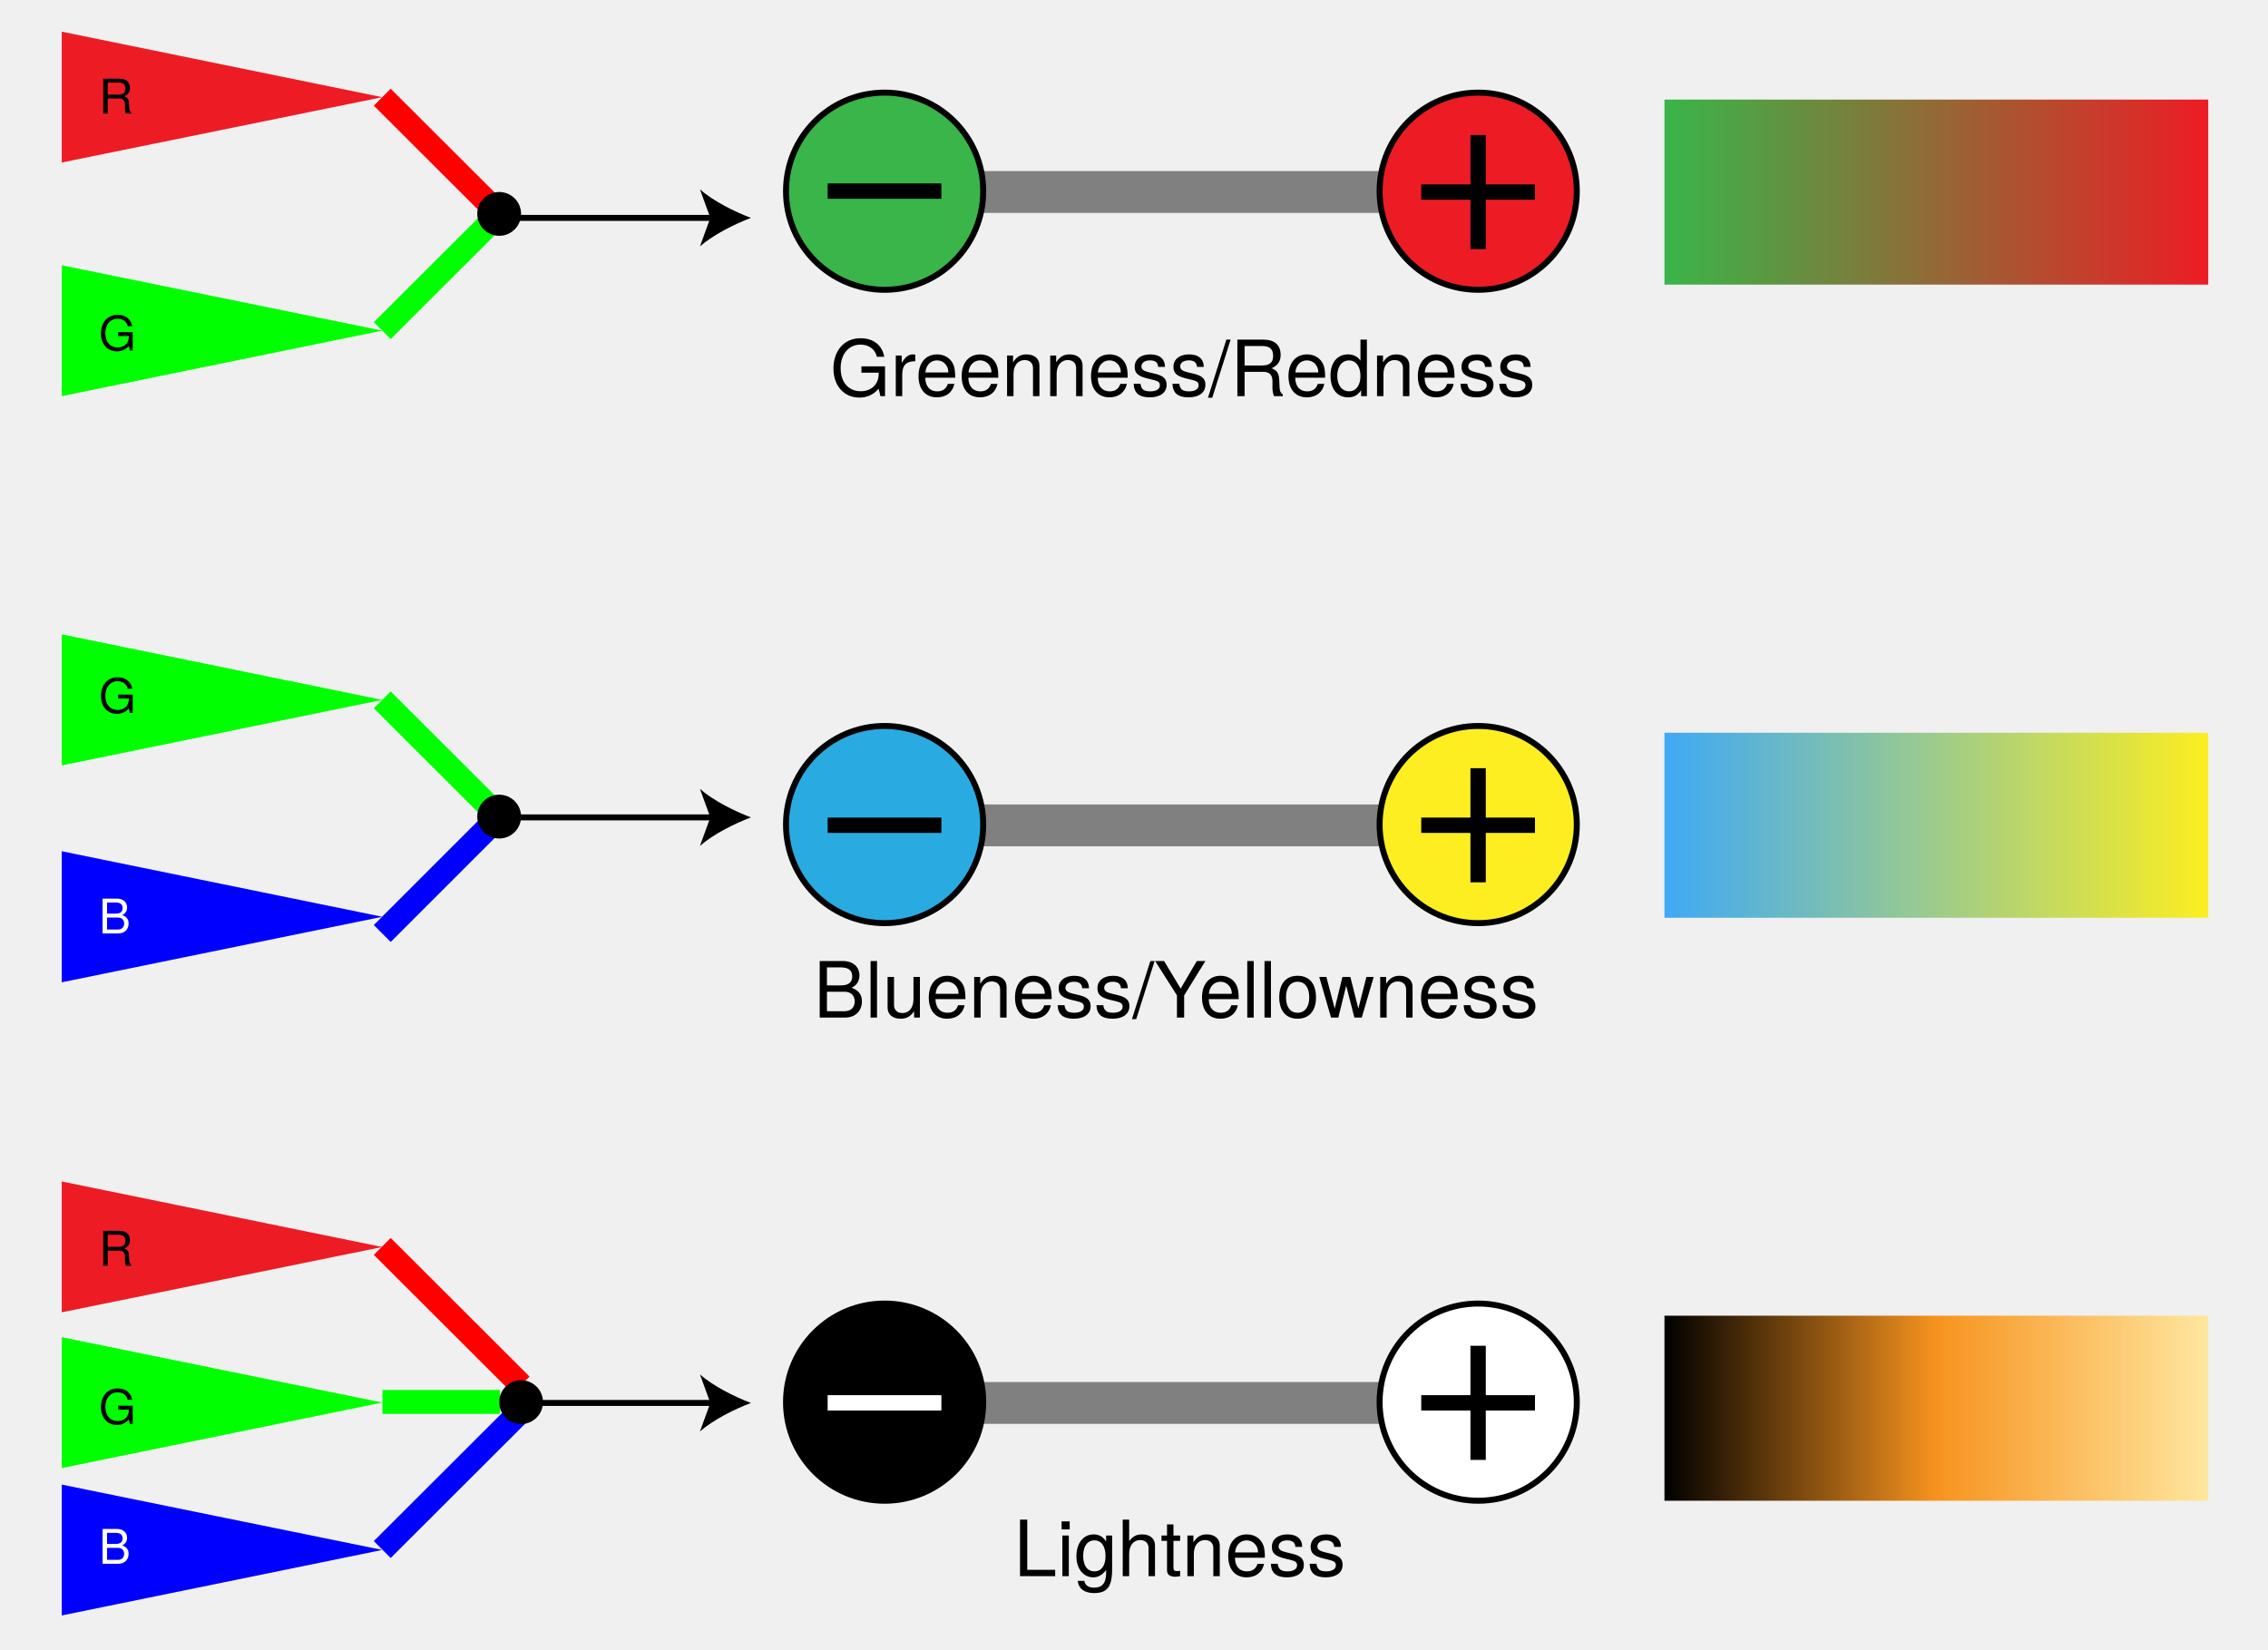
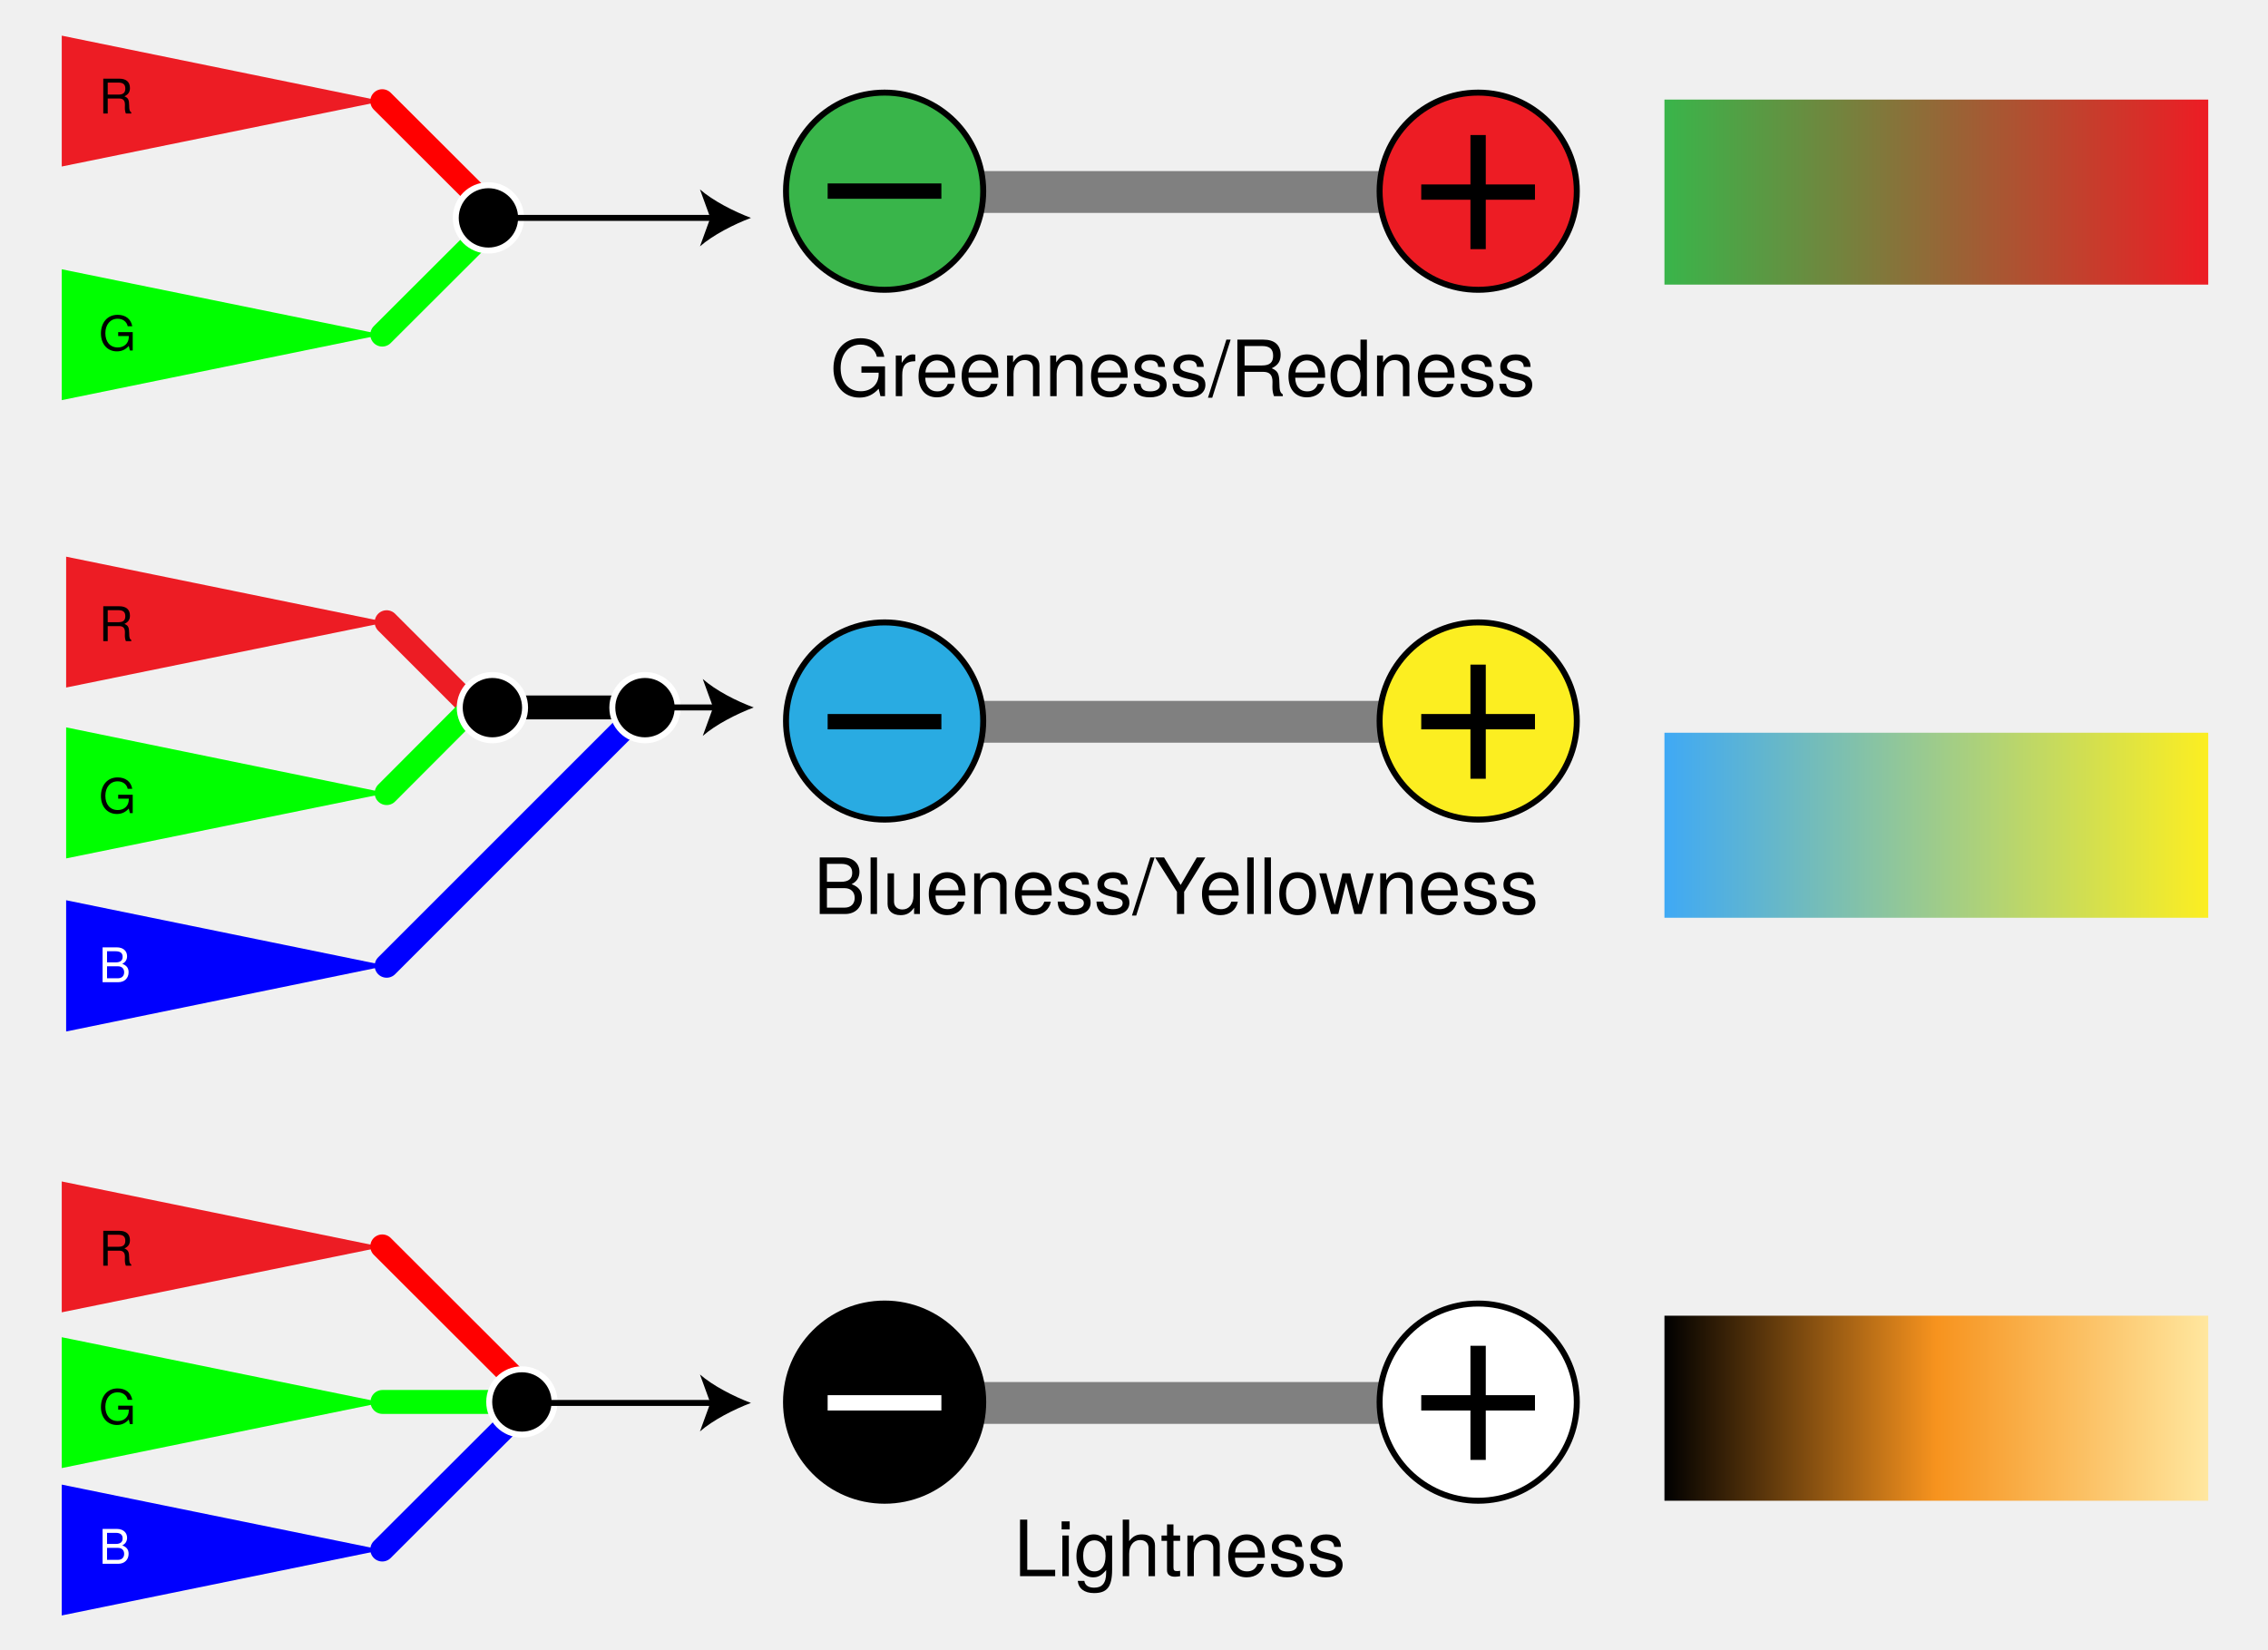
<svg xmlns="http://www.w3.org/2000/svg" version="1.1" id="Layer_1" x="0px" y="0px" viewBox="0 0 1138.6 828" style="enable-background:new 0 0 1138.6 828;" xml:space="preserve">
  <style type="text/css">
- 	.st0{fill:none;stroke:#0000FF;stroke-width:12;stroke-miterlimit:10;}
- 	.st1{fill:none;stroke:#808080;stroke-width:21;stroke-miterlimit:10;}
- 	.st2{fill:#ED1C24;}
- 	.st3{fill:#00FF00;}
- 	.st4{fill:#0000FF;}
- 	.st5{fill:none;stroke:#00FF00;stroke-width:12;stroke-miterlimit:10;}
- 	.st6{fill:none;stroke:#FF0000;stroke-width:12;stroke-miterlimit:10;}
+ 	.st0{fill:none;stroke:#0000FF;stroke-width:12;stroke-linecap:round;stroke-miterlimit:10;}
+ 	.st1{fill:#ED1C24;}
+ 	.st2{fill:#00FF00;}
+ 	.st3{fill:#0000FF;}
+ 	.st4{fill:none;stroke:#FF0000;stroke-width:12;stroke-linecap:round;stroke-miterlimit:10;}
+ 	.st5{fill:none;stroke:#00FF00;stroke-width:12;stroke-linecap:round;stroke-miterlimit:10;}
+ 	.st6{stroke:#FFFFFF;stroke-width:3;stroke-miterlimit:10;}
	.st7{fill:none;stroke:#000000;stroke-width:3;stroke-miterlimit:10;}
- 	.st8{fill:#29ABE2;stroke:#000000;stroke-width:3;stroke-miterlimit:10;}
- 	.st9{fill:#FCEE21;stroke:#000000;stroke-width:3;stroke-miterlimit:10;}
- 	.st10{fill:#39B54A;stroke:#000000;stroke-width:3;stroke-miterlimit:10;}
- 	.st11{fill:#ED1C24;stroke:#000000;stroke-width:3;stroke-miterlimit:10;}
+ 	.st8{font-family:'HelveticaNeue';}
+ 	.st9{font-size:24px;}
+ 	.st10{fill:#FFFFFF;}
+ 	.st11{fill:none;stroke:#808080;stroke-width:21;stroke-miterlimit:10;}
	.st12{stroke:#000000;stroke-width:3;stroke-miterlimit:10;}
	.st13{fill:#FFFFFF;stroke:#000000;stroke-width:3;stroke-miterlimit:10;}
- 	.st14{fill:#FFFFFF;}
- 	.st15{font-family:'HelveticaNeue';}
- 	.st16{font-size:24px;}
- 	.st17{font-size:38.936px;}
- 	.st18{fill:url(#SVGID_1_);}
- 	.st19{fill:url(#SVGID_2_);}
- 	.st20{fill:url(#SVGID_3_);}
+ 	.st14{font-size:38.936px;}
+ 	.st15{fill:url(#SVGID_1_);}
+ 	.st16{fill:#29ABE2;stroke:#000000;stroke-width:3;stroke-miterlimit:10;}
+ 	.st17{fill:#FCEE21;stroke:#000000;stroke-width:3;stroke-miterlimit:10;}
+ 	.st18{fill:url(#SVGID_2_);}
+ 	.st19{fill:#39B54A;stroke:#000000;stroke-width:3;stroke-miterlimit:10;}
+ 	.st20{fill:#ED1C24;stroke:#000000;stroke-width:3;stroke-miterlimit:10;}
+ 	.st21{fill:url(#SVGID_3_);}
+ 	.st22{fill:none;stroke:#000000;stroke-width:12;stroke-linecap:round;stroke-miterlimit:10;}
+ 	.st23{fill:none;stroke:#ED1C24;stroke-width:12;stroke-linecap:round;stroke-miterlimit:10;}
</style>
  <line class="st0" x1="191.9" y1="778" x2="261.6" y2="708.4" />
-   <line class="st1" x1="444" y1="414.4" x2="742" y2="414.4" />
-   <line class="st1" x1="444" y1="96.4" x2="742" y2="96.4" />
  <g>
-     <polygon class="st2" points="31,593.2 31,658.9 191.9,626.1  " />
-     <polygon class="st3" points="31,671.4 31,737.1 191.9,704.2  " />
-     <polygon class="st4" points="31,745.4 31,811.1 191.9,778.2  " />
+     <polygon class="st1" points="31,593.2 31,658.9 191.9,626.1  " />
+     <polygon class="st2" points="31,671.4 31,737.1 191.9,704.2  " />
+     <polygon class="st3" points="31,745.4 31,811.1 191.9,778.2  " />
  </g>
  <g>
-     <polygon class="st3" points="31,318.5 31,384.3 191.9,351.4  " />
-     <polygon class="st4" points="31,427.4 31,493.2 191.9,460.3  " />
-     <line class="st5" x1="191.9" y1="351.4" x2="250.6" y2="410" />
-     <line class="st0" x1="191.9" y1="468.7" x2="250.6" y2="410" />
-     <circle cx="250.6" cy="410" r="11" />
-   </g>
-   <g>
-     <polygon class="st2" points="31,15.9 31,81.6 191.9,48.8  " />
-     <polygon class="st3" points="31,133.2 31,198.9 191.9,166  " />
-     <line class="st6" x1="191.9" y1="48.8" x2="250.6" y2="107.4" />
-     <line class="st5" x1="191.9" y1="166" x2="250.6" y2="107.4" />
-     <circle cx="250.6" cy="107.4" r="11" />
+     <polygon class="st1" points="31,17.9 31,83.6 191.9,50.8  " />
+     <polygon class="st2" points="31,135.2 31,200.9 191.9,168  " />
+     <line class="st4" x1="191.9" y1="50.8" x2="250.6" y2="109.4" />
+     <line class="st5" x1="191.9" y1="168" x2="250.6" y2="109.4" />
+     <circle class="st6" cx="245.2" cy="109.4" r="16.4" />
  </g>
  <g>
    <g>
      <line class="st7" x1="251" y1="109.4" x2="359" y2="109.4" />
      <g>
        <path d="M377,109.4c-8.5,3.2-19.1,8.6-25.6,14.3l5.2-14.3l-5.2-14.3C357.9,100.8,368.5,106.2,377,109.4z" />
      </g>
    </g>
  </g>
+   <line class="st4" x1="191.9" y1="625.8" x2="261.6" y2="695.4" />
+   <line class="st5" x1="192" y1="703.9" x2="251" y2="703.9" />
+   <text transform="matrix(1 0 0 1 49.6118 56.9973)" class="st8 st9">R</text>
+   <text transform="matrix(1 0 0 1 49.6117 635.48)" class="st8 st9">R</text>
+   <text transform="matrix(1 0 0 1 49.6116 175.9856)" class="st8 st9">G</text>
+   <text transform="matrix(1 0 0 1 49.6118 715.0273)" class="st8 st9">G</text>
+   <text transform="matrix(1 0 0 1 49.6117 785.1517)" class="st10 st8 st9">B</text>
  <g>
+     <line class="st11" x1="444" y1="704.4" x2="742" y2="704.4" />
+     <circle class="st12" cx="444.1" cy="704" r="49.5" />
+     <circle class="st13" cx="742.1" cy="704" r="49.5" />
    <g>
-       <line class="st7" x1="251" y1="410.4" x2="359" y2="410.4" />
-       <g>
-         <path d="M377,410.4c-8.5,3.2-19.1,8.6-25.6,14.3l5.2-14.3l-5.2-14.3C357.9,401.8,368.5,407.2,377,410.4z" />
-       </g>
+       <path d="M770.6,700.5v7.7h-24.7V733h-7.7v-24.8h-24.7v-7.7h24.7v-24.8h7.7v24.8H770.6z" />
    </g>
+     <g>
+       <path class="st10" d="M440.2,708.2h-24.7v-7.7h24.7h7.7h24.7v7.7h-24.7" />
+     </g>
+     <text transform="matrix(1 0 0 1 508.9763 791.3834)" class="st8 st14">Lightness</text>
  </g>
-   <circle class="st8" cx="444.1" cy="414" r="49.5" />
-   <circle class="st9" cx="742.1" cy="414" r="49.5" />
-   <circle class="st10" cx="444.1" cy="96" r="49.5" />
-   <circle class="st11" cx="742.1" cy="96" r="49.5" />
+   <linearGradient id="SVGID_1_" gradientUnits="userSpaceOnUse" x1="835.6" y1="120.95" x2="1108.6" y2="120.95" gradientTransform="matrix(1 0 0 -1 0 828)">
+     <stop offset="0" style="stop-color:#000000" />
+     <stop offset="0.5" style="stop-color:#F7931E" />
+     <stop offset="1" style="stop-color:#FFE79F" />
+   </linearGradient>
+   <rect x="835.6" y="660.6" class="st15" width="273" height="92.9" />
  <g>
-     <path d="M770.6,92.6v7.7h-24.7v24.8h-7.7v-24.8h-24.7v-7.7h24.7V67.8h7.7v24.8H770.6z" />
+     <line class="st11" x1="444" y1="362.4" x2="742" y2="362.4" />
+     <circle class="st16" cx="444.1" cy="362" r="49.5" />
+     <circle class="st17" cx="742.1" cy="362" r="49.5" />
+     <g>
+       <path d="M770.6,358.5v7.7h-24.7V391h-7.7v-24.8h-24.7v-7.7h24.7v-24.8h7.7v24.8H770.6z" />
+     </g>
+     <g>
+       <path d="M440.2,366.2h-24.7v-7.7h24.7h7.7h24.7v7.7h-24.7" />
+     </g>
+     <text transform="matrix(1 0 0 1 408.4441 458.9043)" class="st8 st14">Blueness/Yellowness</text>
  </g>
+   <linearGradient id="SVGID_2_" gradientUnits="userSpaceOnUse" x1="835.6" y1="413.65" x2="1108.6" y2="413.65" gradientTransform="matrix(1 0 0 -1 0 828)">
+     <stop offset="0" style="stop-color:#3FA9F5" />
+     <stop offset="1" style="stop-color:#FCEE21" />
+   </linearGradient>
+   <rect x="835.6" y="367.9" class="st18" width="273" height="92.9" />
  <g>
-     <path d="M770.6,410.5v7.7h-24.7V443h-7.7v-24.8h-24.7v-7.7h24.7v-24.8h7.7v24.8H770.6z" />
+     <line class="st11" x1="444" y1="96.4" x2="742" y2="96.4" />
+     <circle class="st19" cx="444.1" cy="96" r="49.5" />
+     <circle class="st20" cx="742.1" cy="96" r="49.5" />
+     <g>
+       <path d="M770.6,92.6v7.7h-24.7v24.8h-7.7v-24.8h-24.7v-7.7h24.7V67.8h7.7v24.8C745.9,92.6,770.6,92.6,770.6,92.6z" />
+     </g>
+     <g>
+       <path d="M440.2,99.8h-24.7v-7.7h24.7h7.7h24.7v7.7h-24.7" />
+     </g>
+     <text transform="matrix(1 0 0 1 416.698 198.9194)" class="st8 st14">Greenness/Redness</text>
  </g>
-   <g>
-     <path d="M440.2,99.8h-24.7v-7.7h24.7h7.7h24.7v7.7h-24.7" />
-   </g>
-   <g>
-     <path d="M440.2,418.2h-24.7v-7.7h24.7h7.7h24.7v7.7h-24.7" />
-   </g>
-   <line class="st6" x1="191.9" y1="625.8" x2="261.6" y2="695.4" />
-   <line class="st5" x1="192" y1="703.9" x2="251" y2="703.9" />
+   <linearGradient id="SVGID_3_" gradientUnits="userSpaceOnUse" x1="835.6" y1="731.55" x2="1108.6" y2="731.55" gradientTransform="matrix(1 0 0 -1 0 828)">
+     <stop offset="0" style="stop-color:#39B54A" />
+     <stop offset="1" style="stop-color:#ED1C24" />
+   </linearGradient>
+   <rect x="835.6" y="50" class="st21" width="273" height="92.9" />
+   <circle class="st6" cx="262" cy="703.9" r="16.4" />
  <g>
    <g>
      <line class="st7" x1="262" y1="704.4" x2="359" y2="704.4" />
      <g>
        <path d="M377,704.4c-8.5,3.2-19.1,8.6-25.6,14.3l5.2-14.3l-5.2-14.3C357.9,695.8,368.5,701.2,377,704.4z" />
      </g>
    </g>
  </g>
-   <circle cx="261.6" cy="704" r="11" />
-   <line class="st1" x1="444" y1="704.4" x2="742" y2="704.4" />
-   <circle class="st12" cx="444.1" cy="704" r="49.5" />
-   <circle class="st13" cx="742.1" cy="704" r="49.5" />
  <g>
-     <path d="M770.6,700.5v7.7h-24.7V733h-7.7v-24.8h-24.7v-7.7h24.7v-24.8h7.7v24.8H770.6z" />
+     <g>
+       <polygon class="st2" points="33.2,365.2 33.2,431 194.1,398.2   " />
+       <polygon class="st3" points="33.2,452 33.2,517.9 194.1,484.9   " />
+       <polygon class="st1" points="33.2,279.5 33.2,345.2 194.1,312.4   " />
+       <line class="st22" x1="246.2" y1="355.2" x2="317.3" y2="355.2" />
+       <line class="st23" x1="194.1" y1="312.4" x2="236.8" y2="355.1" />
+       <line class="st5" x1="194.1" y1="398.2" x2="236.9" y2="355.3" />
+       <circle class="st6" cx="247.2" cy="355.3" r="16.4" />
+       <line class="st0" x1="194.1" y1="484.9" x2="324.6" y2="354.4" />
+       <circle class="st6" cx="323.8" cy="355.3" r="16.4" />
+     </g>
+     <g>
+       <g>
+         <line class="st7" x1="317.3" y1="355.2" x2="360.4" y2="355.2" />
+         <g>
+           <path d="M378.4,355.2c-8.5,3.2-19.1,8.6-25.6,14.3l5.2-14.3l-5.2-14.3C359.3,346.7,369.9,352.1,378.4,355.2z" />
+         </g>
+       </g>
+     </g>
+     <text transform="matrix(1 0 0 1 49.6115 321.8951)" class="st8 st9">R</text>
+     <text transform="matrix(1 0 0 1 49.6116 408.2502)" class="st8 st9">G</text>
+     <text transform="matrix(1 0 0 1 49.6116 493.1496)" class="st10 st8 st9">B</text>
  </g>
-   <g>
-     <path class="st14" d="M440.2,708.2h-24.7v-7.7h24.7h7.7h24.7v7.7h-24.7" />
-   </g>
-   <text transform="matrix(1 0 0 1 49.6118 56.9973)" class="st15 st16">R</text>
-   <text transform="matrix(1 0 0 1 49.6117 635.48)" class="st15 st16">R</text>
-   <text transform="matrix(1 0 0 1 49.6116 175.9856)" class="st15 st16">G</text>
-   <text transform="matrix(1 0 0 1 49.612 357.9822)" class="st15 st16">G</text>
-   <text transform="matrix(1 0 0 1 49.6118 715.0273)" class="st15 st16">G</text>
-   <text transform="matrix(1 0 0 1 49.6119 468.6765)" class="st14 st15 st16">B</text>
-   <text transform="matrix(1 0 0 1 49.6117 785.1517)" class="st14 st15 st16">B</text>
-   <text transform="matrix(1 0 0 1 416.698 198.9194)" class="st15 st17">Greenness/Redness</text>
-   <text transform="matrix(1 0 0 1 408.4441 510.9084)" class="st15 st17">Blueness/Yellowness</text>
-   <text transform="matrix(1 0 0 1 508.9763 791.3834)" class="st15 st17">Lightness</text>
-   <linearGradient id="SVGID_1_" gradientUnits="userSpaceOnUse" x1="835.573" y1="707.031" x2="1108.559" y2="707.031">
-     <stop offset="0" style="stop-color:#000000" />
-     <stop offset="0.5" style="stop-color:#F7931E" />
-     <stop offset="1" style="stop-color:#FFE79F" />
-   </linearGradient>
-   <rect x="835.6" y="660.6" class="st18" width="273" height="92.9" />
-   <linearGradient id="SVGID_2_" gradientUnits="userSpaceOnUse" x1="835.573" y1="414.385" x2="1108.559" y2="414.385">
-     <stop offset="0" style="stop-color:#3FA9F5" />
-     <stop offset="1" style="stop-color:#FCEE21" />
-   </linearGradient>
-   <rect x="835.6" y="367.9" class="st19" width="273" height="92.9" />
-   <linearGradient id="SVGID_3_" gradientUnits="userSpaceOnUse" x1="835.573" y1="96.416" x2="1108.559" y2="96.416">
-     <stop offset="0" style="stop-color:#39B54A" />
-     <stop offset="1" style="stop-color:#ED1C24" />
-   </linearGradient>
-   <rect x="835.6" y="50" class="st20" width="273" height="92.9" />
</svg>
